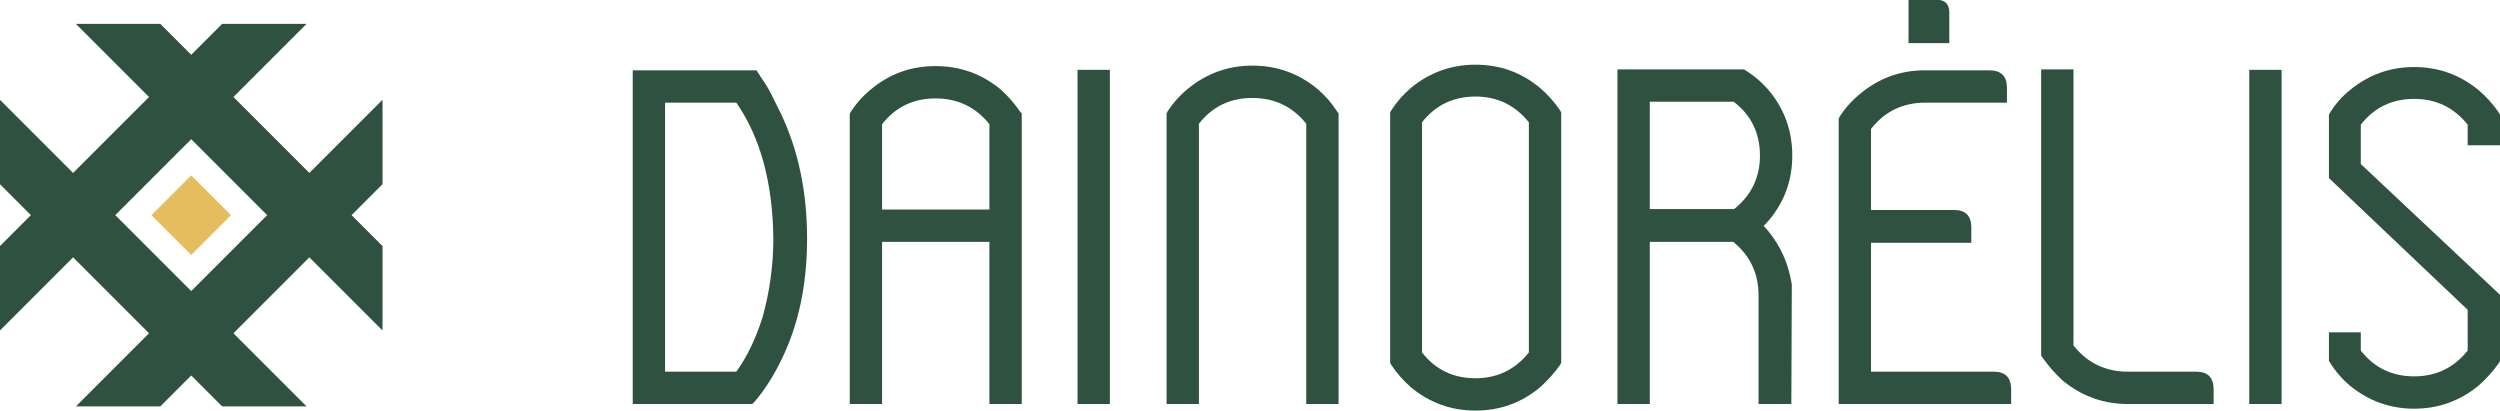
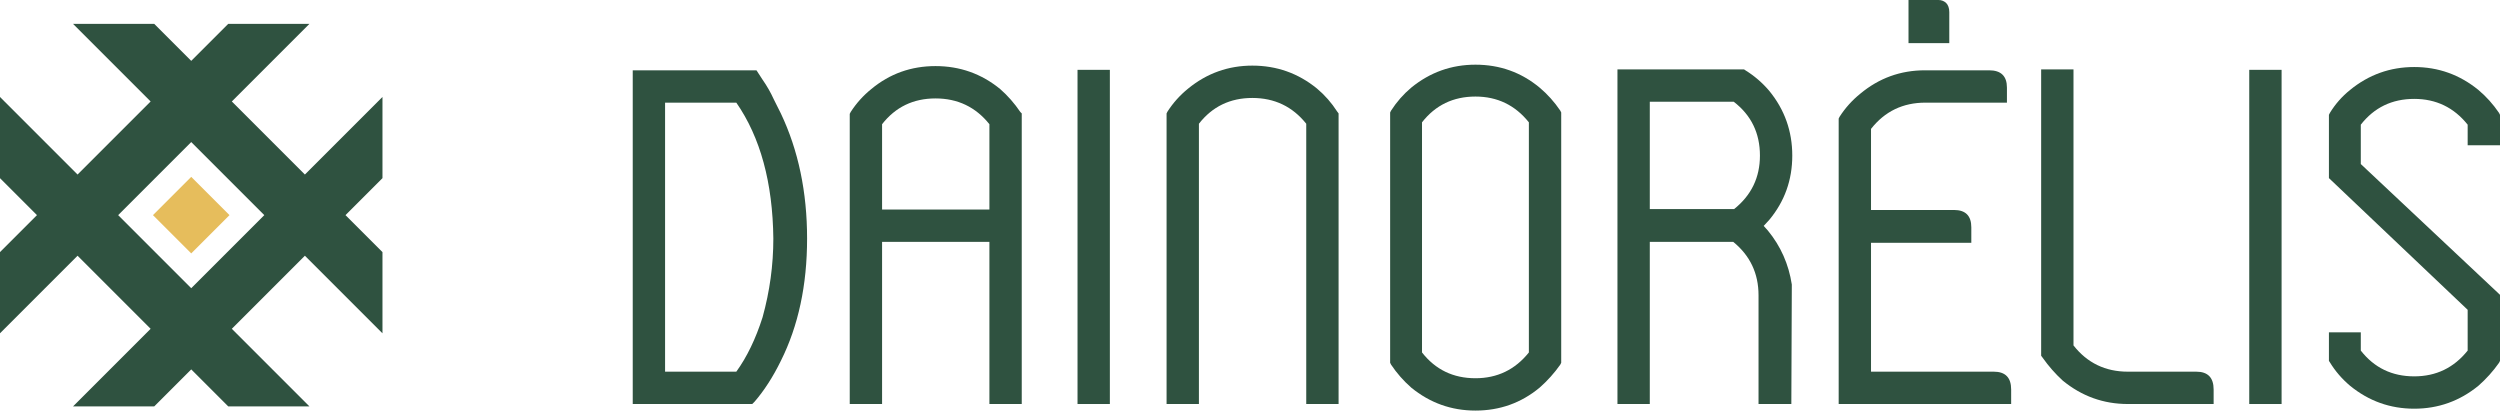
<svg xmlns="http://www.w3.org/2000/svg" viewBox="37.5 31.125 666.75 109.5">
-   <g transform="translate(88.5 88.5) scale(0.357268) translate(-250 -250)">
-     <g transform="matrix(2.8,0,0,2.8,250,250)">
-       <g>
-         <path d="M0,-42.75L8.25,-51L30.75,-51L11.25,-31.5L31.5,-11.25L51,-30.75L51,-8.25L42.75,0L51,8.25L51,30.75L31.5,11.25L11.25,31.5L30.75,51L8.25,51L0,42.75L-8.25,51L-30.75,51L-11.25,31.5L-31.5,11.25L-51,30.75L-51,8.25L-42.75,0L-51,-8.25L-51,-30.75L-31.5,-11.25L-11.25,-31.5L-30.75,-51L-8.25,-51ZM0,-20.25L-20.25,0L0,20.25L20.25,0Z" style="fill:#2F5240;" />
-       </g>
+   <g transform="translate(88.5 88.5) scale(0.3) translate(-250 -250)">
+     <g transform="matrix(3.20791,0,0,3.20791,250,250)">
+       <path d="M-53,-32.75L-31.5,-11.25L-11.25,-31.5L-32.75,-53L-10.25,-53L0,-42.75L10.25,-53L32.75,-53L11.25,-31.5L31.5,-11.25L53,-32.75L53,-10.25L42.75,0L53,10.25L53,32.75L31.5,11.25L11.25,31.5L32.75,53L10.25,53L0,42.75L-10.25,53L-32.75,53L-11.25,31.5L-31.5,11.25L-53,32.75L-53,10.25L-42.75,0L-53,-10.25ZM-20.25,0L0,20.25L20.25,0L0,-20.25Z" fill="#2F5240" />
    </g>
-     <g transform="matrix(2.8,0,0,2.8,250,250)">
+     <g transform="matrix(3.20791,0,0,3.20791,250,250)">
      <g transform="matrix(0.707107,0.707107,-0.707107,0.707107,0,0)">
        <rect x="-7.5" y="-7.5" width="15" height="15" style="fill:rgb(230,189,92);" />
      </g>
    </g>
  </g>
  <g fill="#2F5240">
    <path d="M233.875 130.250L214.875 130.250L214.875 58.500L233.875 58.500Q243.500 72.375 243.750 94.750L243.750 94.750Q243.750 105.375 240.875 115.750L240.875 115.750Q238.125 124.375 233.875 130.250L233.875 130.250ZM238.125 138.875L238.750 138.250Q242.625 133.750 245.750 127.375L245.750 127.375Q252.750 113.375 252.750 94.750L252.750 94.750Q252.750 76.125 245.750 61.375L245.750 61.375L243.875 57.625Q242.625 54.875 240.875 52.375L240.875 52.375L239.250 49.875L206.250 49.875L206.250 138.875L238.125 138.875Z" />
    <path d="M301.375 64.250L301.375 87L272.750 87L272.750 64.250Q278.125 57.375 287 57.375L287 57.375Q295.875 57.375 301.375 64.250L301.375 64.250ZM272.750 138.875L272.750 95.625L301.375 95.625L301.375 138.875L310 138.875L310 61.375L309.625 61Q307.250 57.500 304.250 54.875L304.250 54.875L304.250 54.875Q296.750 48.750 287 48.750L287 48.750Q277.250 48.750 269.875 54.875L269.875 54.875Q266.625 57.500 264.375 61L264.375 61L264.125 61.500L264.125 138.875L272.750 138.875Z" />
    <path d="M324.875 49.750L324.875 138.875L333.500 138.875L333.500 49.750L324.875 49.750Z" />
    <path d="M357.250 138.875L357.250 64.125Q362.625 57.250 371.500 57.250L371.500 57.250Q380.375 57.250 385.875 64.125L385.875 64.125L385.875 138.875L394.500 138.875L394.500 61.375L394.125 60.875Q391.875 57.375 388.750 54.750L388.750 54.750Q381.250 48.625 371.500 48.625L371.500 48.625Q361.875 48.625 354.375 54.750L354.375 54.750Q351.125 57.375 348.875 60.875L348.875 60.875L348.625 61.375L348.625 138.875L357.250 138.875Z" />
    <path d="M416.750 125.125L416.750 63.750Q422.125 56.875 431 56.875L431 56.875Q439.750 56.875 445.250 63.750L445.250 63.750L445.250 125.125Q439.750 132 431 132L431 132Q422.125 132 416.750 125.125L416.750 125.125ZM413.875 134.500Q421.375 140.625 431 140.625L431 140.625Q440.750 140.625 448.125 134.500L448.125 134.500Q451.250 131.750 453.625 128.375L453.625 128.375L453.875 127.875L453.875 61.125L453.625 60.625Q451.250 57.125 448.125 54.500L448.125 54.500Q440.750 48.375 431 48.375L431 48.375Q421.375 48.375 413.875 54.500L413.875 54.500Q410.750 57.125 408.500 60.625L408.500 60.625L408.250 61.125L408.250 127.875L408.500 128.375Q410.750 131.750 413.875 134.500L413.875 134.500Z" />
    <path d="M477.500 86.875L477.500 58.250L499.875 58.250Q506.875 63.625 506.875 72.625L506.875 72.625Q506.875 81.375 500 86.875L500 86.875L477.500 86.875ZM477.500 138.875L477.500 95.625L499.750 95.625Q506.500 101.125 506.500 109.875L506.500 109.875L506.500 138.875L515.250 138.875L515.375 107.250L515.375 107Q514.125 98.875 509 92.625L509 92.625L507.875 91.375L509.375 89.750Q515.500 82.375 515.500 72.625L515.500 72.625Q515.500 62.875 509.375 55.375L509.375 55.375Q506.625 52.125 503 49.875L503 49.875L502.625 49.625L468.875 49.625L468.875 138.875L477.500 138.875Z" />
    <path d="M573.875 138.875L573.875 135Q573.875 130.250 569.250 130.250L569.250 130.250L536.500 130.250L536.500 95.875L563.250 95.875L563.250 91.750Q563.250 87.125 558.625 87.125L558.625 87.125L536.500 87.125L536.500 65.500Q542 58.500 551 58.500L551 58.500L572.750 58.500L572.750 54.500Q572.750 49.875 568 49.875L568 49.875L550.875 49.875Q541.125 49.875 533.625 56.125L533.625 56.125Q530.375 58.750 528.125 62.250L528.125 62.250L527.875 62.750L527.875 138.875L573.875 138.875ZM554.500 31.125L546.500 31.125L546.500 42.625L557.375 42.625L557.375 34.375Q557.375 32.750 556.500 31.875L556.500 31.875Q555.625 31.125 554.500 31.125L554.500 31.125Z" />
    <path d="M587.625 132.625Q595.250 138.875 605 138.875L605 138.875L627.875 138.875L627.875 135Q627.875 130.250 623.250 130.250L623.250 130.250L605 130.250Q596 130.250 590.500 123.250L590.500 123.250L590.500 49.625L581.875 49.625L581.875 126L582.250 126.500Q584.625 129.875 587.625 132.625L587.625 132.625Z" />
    <path d="M637.375 49.750L637.375 138.875L646 138.875L646 49.750L637.375 49.750Z" />
    <path d="M664.250 134Q671.750 140.125 681.375 140.125L681.375 140.125Q691 140.125 698.500 134L698.500 134Q701.625 131.250 704 127.875L704 127.875L704.250 127.375L704.250 109.750L667.125 74.875L667.125 64.375Q672.500 57.500 681.375 57.500L681.375 57.500Q690.125 57.500 695.625 64.375L695.625 64.375L695.625 69.875L704.250 69.875L704.250 61.750L704 61.250Q701.625 57.750 698.500 55.125L698.500 55.125Q691 49 681.375 49L681.375 49Q671.750 49 664.250 55.125L664.250 55.125Q661 57.750 658.875 61.250L658.875 61.250L658.625 61.750L658.625 78.625L695.625 113.750L695.625 124.625Q690.125 131.500 681.375 131.500L681.375 131.500Q672.500 131.500 667.125 124.625L667.125 124.625L667.125 119.750L658.625 119.750L658.625 127.375L658.875 127.750Q661 131.250 664.250 134L664.250 134Z" />
  </g>
</svg>
